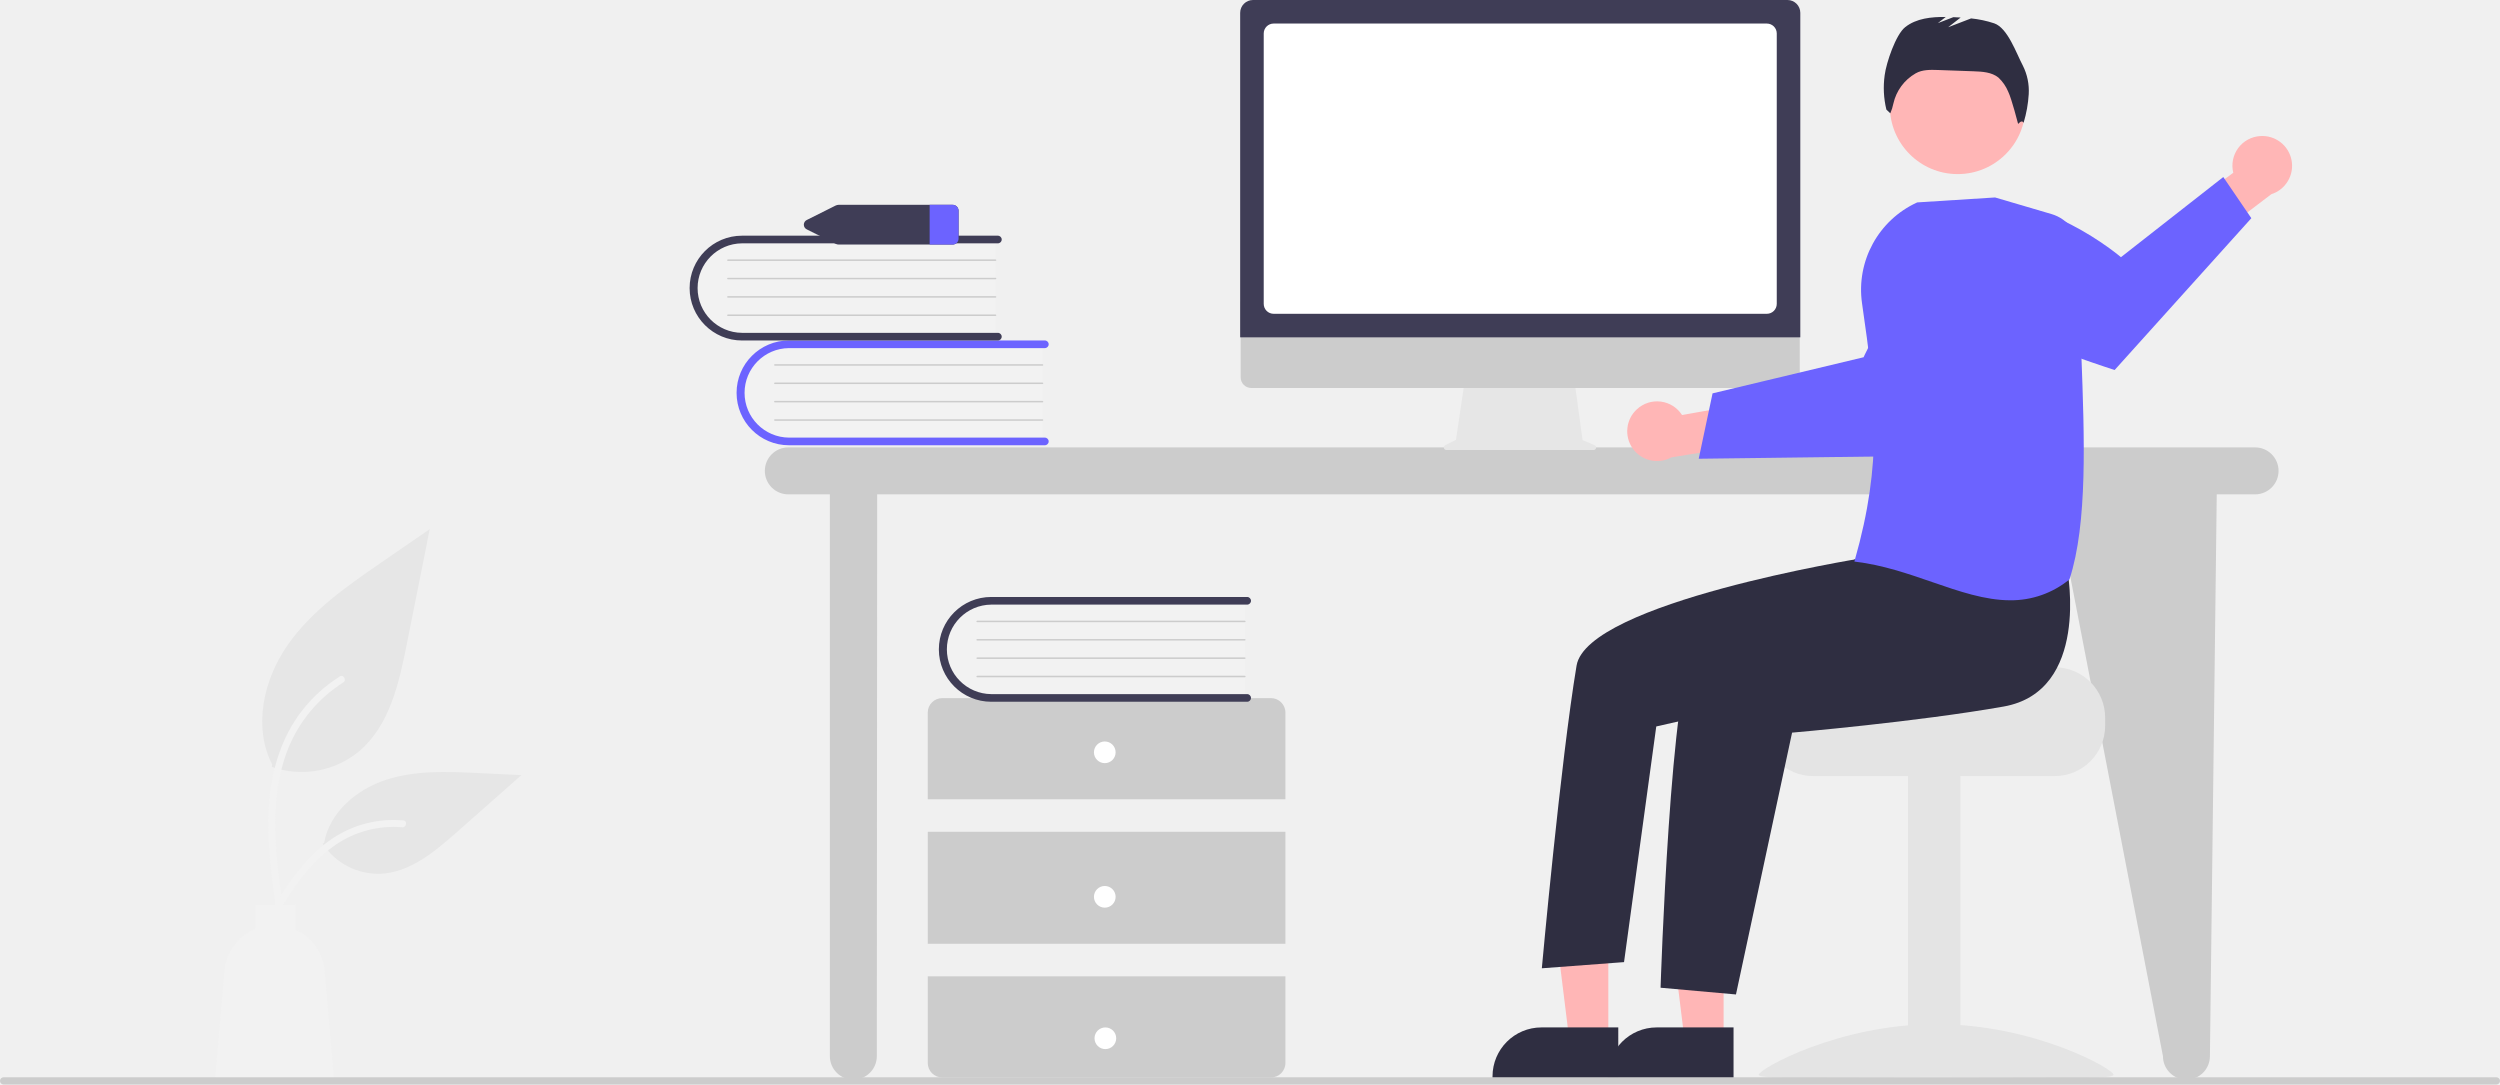
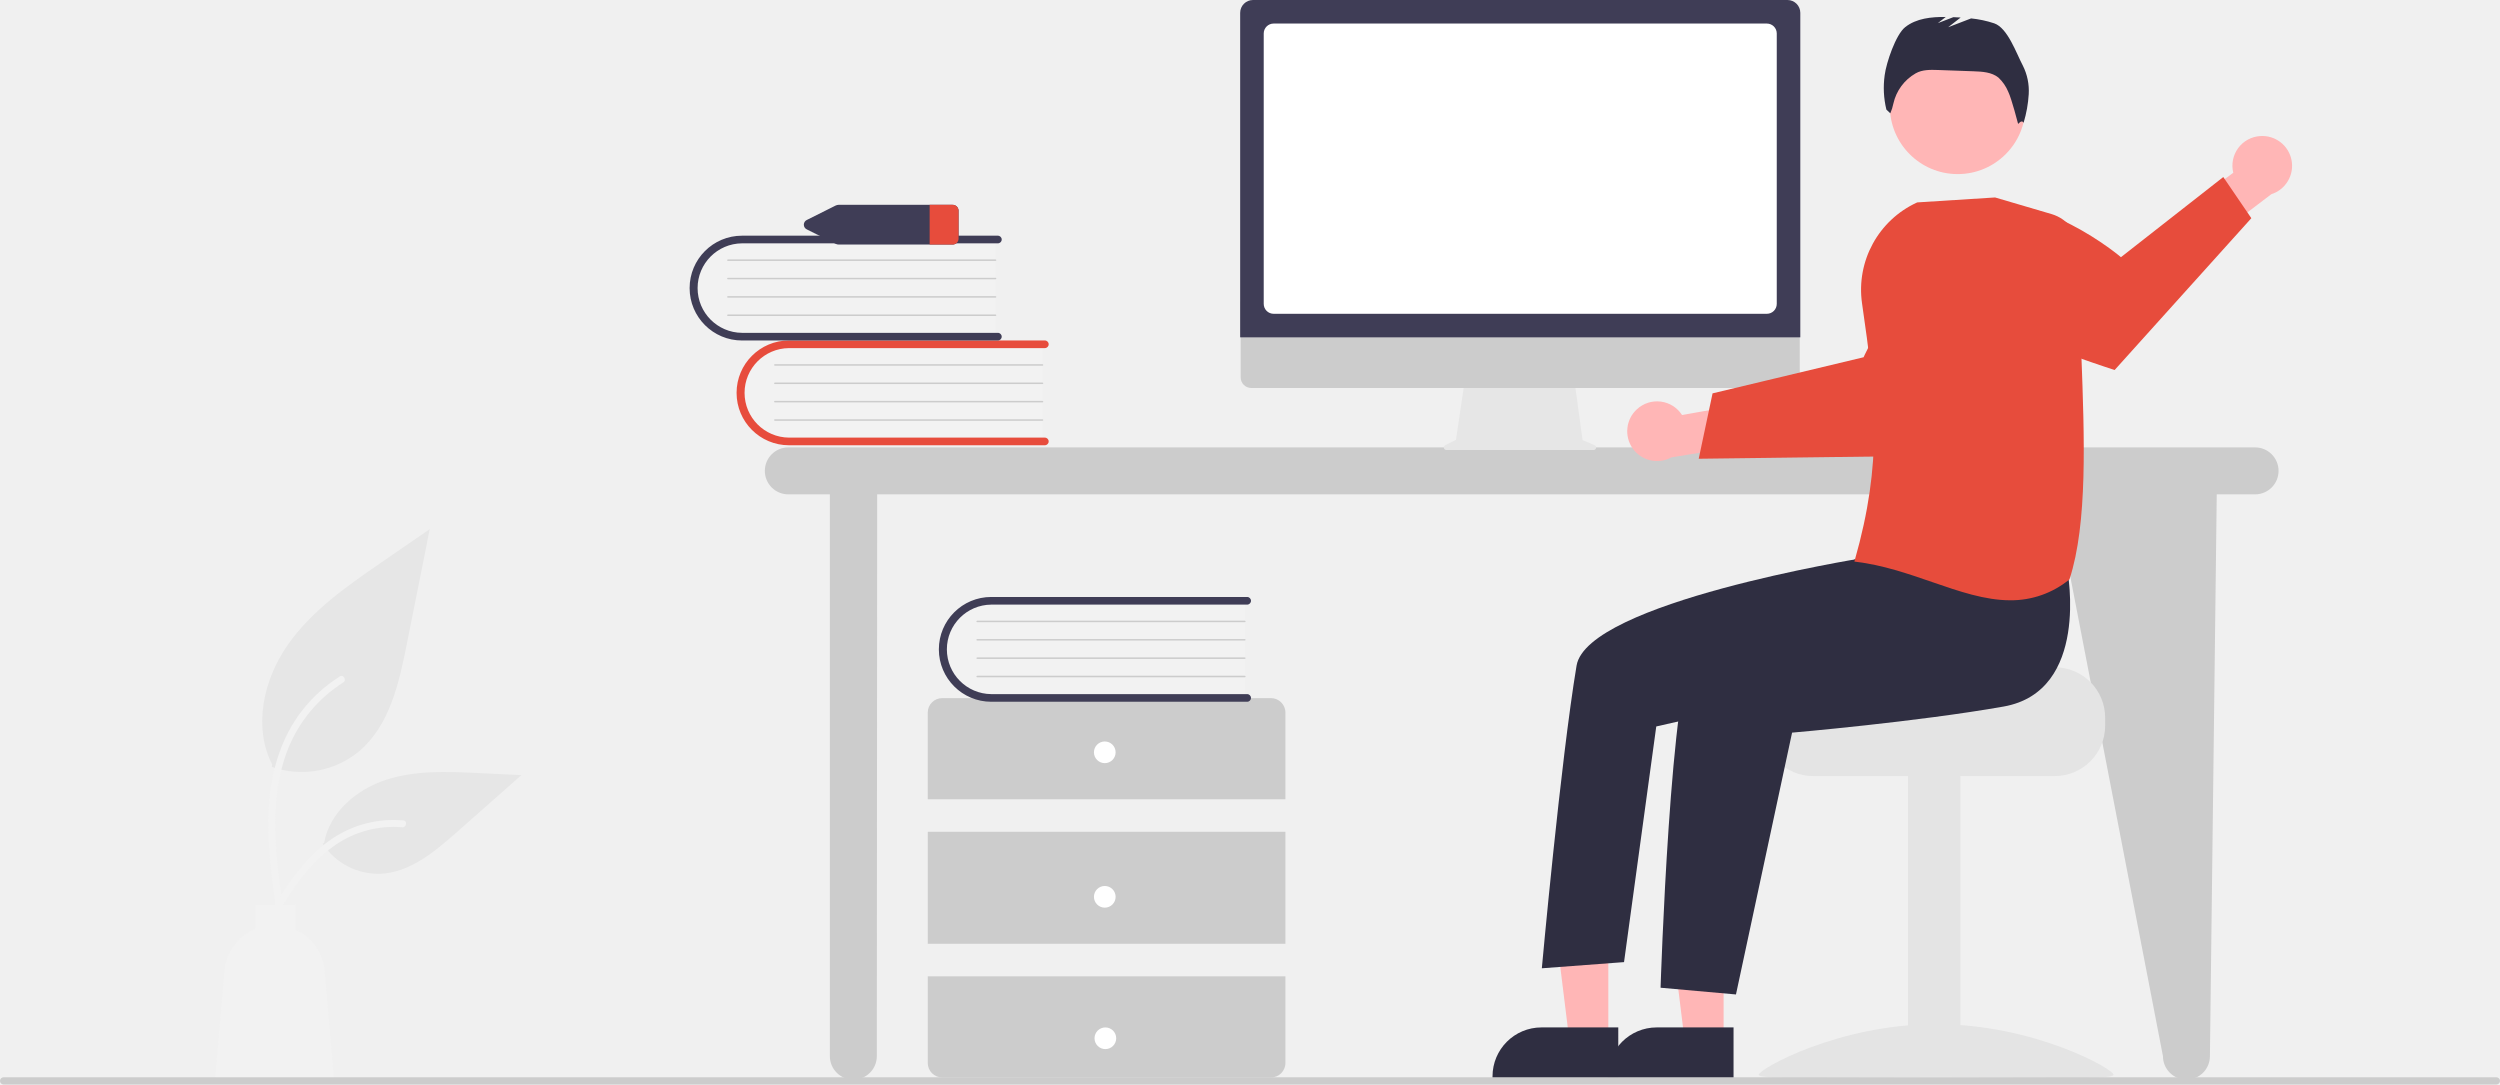
<svg xmlns="http://www.w3.org/2000/svg" id="b19d21a7-7bc0-44bd-ab2a-ad7473c6bec7" data-name="Layer 1" width="979.327" height="424.837" viewBox="0 0 979.327 424.837">
  <path d="M993.718,412.839H419.142a9.199,9.199,0,0,0,0,18.398H435.417V651.303a9.199,9.199,0,0,0,18.398,0l.14-220.065h461.156l42.52,220.065a9.199,9.199,0,1,0,18.398,0l2.676-220.065h15.014a9.199,9.199,0,0,0,0-18.398Z" transform="translate(-110.3366 -237.5817)" fill="#ccc" />
  <path d="M518.737,371.85v38.955H421.141a19.489,19.489,0,1,1-1.355-38.955q.677-.024,1.355,0Z" transform="translate(-110.3366 -237.5817)" fill="#f2f2f2" />
-   <path d="M521.134,410.506a1.499,1.499,0,0,1-1.498,1.498H419.403a20.526,20.526,0,0,1,0-41.052H519.636a1.498,1.498,0,1,1,0,2.997H419.403a17.53,17.53,0,0,0,0,35.059H519.636A1.499,1.499,0,0,1,521.134,410.506Z" transform="translate(-110.3366 -237.5817)" fill="#6c63ff" />
+   <path d="M521.134,410.506a1.499,1.499,0,0,1-1.498,1.498H419.403a20.526,20.526,0,0,1,0-41.052H519.636a1.498,1.498,0,1,1,0,2.997H419.403a17.53,17.53,0,0,0,0,35.059H519.636A1.499,1.499,0,0,1,521.134,410.506Z" transform="translate(-110.3366 -237.5817)" fill="#e74c3c" />
  <path d="M518.737,380.84H413.859a.3.3,0,0,1-.006-.599H518.737a.3.3,0,0,1,0,.599Z" transform="translate(-110.3366 -237.5817)" fill="#ccc" />
  <path d="M518.737,388.032H413.859a.3.3,0,0,1-.006-.599H518.737a.3.3,0,0,1,0,.599Z" transform="translate(-110.3366 -237.5817)" fill="#ccc" />
  <path d="M518.737,395.223H413.859a.3.3,0,0,1-.006-.599H518.737a.3.3,0,0,1,0,.599Z" transform="translate(-110.3366 -237.5817)" fill="#ccc" />
  <path d="M518.737,402.415H413.859a.3.3,0,0,1-.006-.599H518.737a.3.3,0,0,1,0,.599Z" transform="translate(-110.3366 -237.5817)" fill="#ccc" />
  <path d="M500.339,330.809v38.955H402.743a19.489,19.489,0,0,1-1.355-38.955q.677-.024,1.355,0Z" transform="translate(-110.3366 -237.5817)" fill="#f2f2f2" />
  <path d="M502.737,369.464a1.499,1.499,0,0,1-1.498,1.498H401.005a20.526,20.526,0,0,1,0-41.052H501.239a1.498,1.498,0,1,1,0,2.997H401.005a17.53,17.53,0,0,0,0,35.059H501.239A1.499,1.499,0,0,1,502.737,369.464Z" transform="translate(-110.3366 -237.5817)" fill="#3f3d56" />
  <path d="M500.339,339.799H395.461a.3.3,0,0,1-.006-.599H500.339a.3.3,0,0,1,0,.599Z" transform="translate(-110.3366 -237.5817)" fill="#ccc" />
  <path d="M500.339,346.991H395.461a.3.3,0,0,1-.006-.599H500.339a.3.3,0,0,1,0,.599Z" transform="translate(-110.3366 -237.5817)" fill="#ccc" />
  <path d="M500.339,354.182H395.461a.3.3,0,0,1-.006-.599H500.339a.3.3,0,0,1,0,.599Z" transform="translate(-110.3366 -237.5817)" fill="#ccc" />
  <path d="M500.339,361.374H395.461a.3.3,0,0,1-.006-.599H500.339a.3.3,0,0,1,0,.599Z" transform="translate(-110.3366 -237.5817)" fill="#ccc" />
  <path d="M613.874,550.683V516.718a5.661,5.661,0,0,0-5.661-5.661H479.428a5.661,5.661,0,0,0-5.661,5.661v33.965Z" transform="translate(-110.3366 -237.5817)" fill="#ccc" />
  <rect x="363.431" y="325.839" width="140.106" height="43.872" fill="#ccc" />
  <path d="M473.768,620.029V653.994a5.661,5.661,0,0,0,5.661,5.661H608.213a5.661,5.661,0,0,0,5.661-5.661V620.029Z" transform="translate(-110.3366 -237.5817)" fill="#ccc" />
  <circle cx="432.776" cy="294.704" r="4.246" fill="#fff" />
  <circle cx="432.776" cy="351.312" r="4.246" fill="#fff" />
  <circle cx="433.004" cy="406.722" r="4.246" fill="#fff" />
  <path d="M597.989,472.331v38.955H500.393a19.489,19.489,0,0,1-1.356-38.955q.678-.024,1.356,0Z" transform="translate(-110.3366 -237.5817)" fill="#f2f2f2" />
  <path d="M600.386,510.986a1.499,1.499,0,0,1-1.498,1.498H498.655a20.526,20.526,0,0,1-.025-41.052H598.888a1.498,1.498,0,1,1,0,2.997H498.655a17.53,17.53,0,0,0,0,35.059H598.888A1.499,1.499,0,0,1,600.386,510.986Z" transform="translate(-110.3366 -237.5817)" fill="#3f3d56" />
  <path d="M597.989,481.32H493.111a.3.3,0,0,1-.006-.599H597.989a.3.3,0,0,1,0,.599Z" transform="translate(-110.3366 -237.5817)" fill="#ccc" />
  <path d="M597.989,488.512H493.111a.3.3,0,0,1-.006-.599H597.989a.3.3,0,0,1,0,.599Z" transform="translate(-110.3366 -237.5817)" fill="#ccc" />
  <path d="M597.989,495.703H493.111a.3.3,0,0,1-.006-.599H597.989a.3.3,0,0,1,0,.599Z" transform="translate(-110.3366 -237.5817)" fill="#ccc" />
  <path d="M597.989,502.895H493.111a.3.3,0,0,1-.006-.599H597.989a.3.3,0,0,1,0,.599Z" transform="translate(-110.3366 -237.5817)" fill="#ccc" />
  <path d="M483.367,317.814H438.902a2.747,2.747,0,0,0-1.217.283l-11.223,5.618a2.045,2.045,0,0,0,0,3.764l11.223,5.618a2.747,2.747,0,0,0,1.217.283h44.466a2.334,2.334,0,0,0,2.463-2.165v-11.237A2.334,2.334,0,0,0,483.367,317.814Z" transform="translate(-110.3366 -237.5817)" fill="#3f3d56" />
-   <path d="M485.83,319.979v11.237a2.334,2.334,0,0,1-2.463,2.165h-8.859V317.814h8.859A2.334,2.334,0,0,1,485.83,319.979Z" transform="translate(-110.3366 -237.5817)" fill="#6c63ff" />
+   <path d="M485.83,319.979v11.237a2.334,2.334,0,0,1-2.463,2.165h-8.859V317.814h8.859A2.334,2.334,0,0,1,485.83,319.979Z" transform="translate(-110.3366 -237.5817)" fill="#e74c3c" />
  <path d="M216.781,537.993a35.34,35.34,0,0,0,34.126-6.011c11.953-10.032,15.7-26.56,18.749-41.864q4.509-22.633,9.019-45.266l-18.882,13.002c-13.579,9.35-27.464,18.999-36.866,32.542S209.421,522.426,216.975,537.08" transform="translate(-110.3366 -237.5817)" fill="#e6e6e6" />
  <path d="M218.395,592.797c-1.911-13.921-3.876-28.02-2.536-42.09,1.191-12.496,5.003-24.7,12.764-34.707a57.736,57.736,0,0,1,14.813-13.423c1.481-.935,2.845,1.413,1.37,2.343a54.888,54.888,0,0,0-21.711,26.196c-4.727,12.023-5.486,25.128-4.671,37.9.493,7.723,1.537,15.396,2.589,23.059a1.406,1.406,0,0,1-.948,1.669,1.365,1.365,0,0,1-1.669-.948Z" transform="translate(-110.3366 -237.5817)" fill="#f2f2f2" />
  <path d="M236.802,568.164a26.014,26.014,0,0,0,22.666,11.699c11.474-.545,21.04-8.553,29.651-16.156l25.47-22.488-16.857-.807c-12.122-.58-24.557-1.121-36.104,2.617s-22.195,12.735-24.306,24.686" transform="translate(-110.3366 -237.5817)" fill="#e6e6e6" />
  <path d="M212.994,600.8c9.199-16.276,19.868-34.365,38.933-40.147A43.445,43.445,0,0,1,268.302,558.962c1.739.15,1.304,2.83-.431,2.68a40.361,40.361,0,0,0-26.133,6.914c-7.369,5.016-13.106,11.988-17.962,19.383-2.974,4.529-5.639,9.251-8.303,13.966-.852,1.507-3.341.419-2.479-1.105Z" transform="translate(-110.3366 -237.5817)" fill="#f2f2f2" />
  <path d="M198.255,617.932a19.698,19.698,0,0,1,12.071-16.498v-9.41h15.782v9.706a19.688,19.688,0,0,1,11.414,16.202l3.711,43.138H194.544Z" transform="translate(-110.3366 -237.5817)" fill="#f2f2f2" />
  <path d="M734.973,411.955l-4.695-1.977-3.221-23.536h-42.889l-3.491,23.439-4.2,2.1a.997.997,0,0,0,.446,1.89h57.663A.997.997,0,0,0,734.973,411.955Z" transform="translate(-110.3366 -237.5817)" fill="#e6e6e6" />
  <path d="M811.19,389.574H600.507a4.174,4.174,0,0,1-4.165-4.174V355.691H815.354V385.4A4.174,4.174,0,0,1,811.19,389.574Z" transform="translate(-110.3366 -237.5817)" fill="#ccc" />
  <path d="M815.575,369.732H596.15V242.613a5.037,5.037,0,0,1,5.032-5.032h209.361a5.038,5.038,0,0,1,5.032,5.032Z" transform="translate(-110.3366 -237.5817)" fill="#3f3d56" />
  <path d="M802.469,360.506h-193.214a3.883,3.883,0,0,1-3.879-3.879V250.687a3.884,3.884,0,0,1,3.879-3.879h193.214a3.884,3.884,0,0,1,3.879,3.879V356.627A3.883,3.883,0,0,1,802.469,360.506Z" transform="translate(-110.3366 -237.5817)" fill="#fff" />
  <path d="M751.58,397.887a11.616,11.616,0,0,1,17.666,2.272l26.134-4.646,6.697,15.193-36.999,6.043a11.679,11.679,0,0,1-13.499-18.862Z" transform="translate(-110.3366 -237.5817)" fill="#ffb6b6" />
-   <path d="M775.776,417.286l27.246-.34,3.449-.047,55.433-.698s15.053-14.361,28.161-29.146l-1.837-13.288A54.292,54.292,0,0,0,870.023,340.152C851.25,352.696,840.363,377.526,840.363,377.526l-34.37,8.221-3.438.822-21.356,5.103Z" transform="translate(-110.3366 -237.5817)" fill="#6c63ff" />
+   <path d="M775.776,417.286l27.246-.34,3.449-.047,55.433-.698s15.053-14.361,28.161-29.146l-1.837-13.288A54.292,54.292,0,0,0,870.023,340.152C851.25,352.696,840.363,377.526,840.363,377.526l-34.37,8.221-3.438.822-21.356,5.103Z" transform="translate(-110.3366 -237.5817)" fill="#e74c3c" />
  <path d="M915.25,498.962H864.392c0,2.179-55.594,3.948-55.594,3.948a20.309,20.309,0,0,0-3.332,3.158,19.597,19.597,0,0,0-4.58,12.633v3.158a19.746,19.746,0,0,0,19.739,19.739h94.625a19.756,19.756,0,0,0,19.739-19.739v-3.158A19.766,19.766,0,0,0,915.25,498.962Z" transform="translate(-110.3366 -237.5817)" fill="#e4e4e4" />
  <rect x="747.402" y="303.231" width="20.528" height="118.49" fill="#e4e4e4" />
  <path d="M799.312,658.581c0,2.218,31.107.858,69.48.858s69.48,1.36,69.48-.858-31.107-19.807-69.48-19.807S799.312,656.363,799.312,658.581Z" transform="translate(-110.3366 -237.5817)" fill="#e4e4e4" />
  <polygon points="675.186 407.461 659.908 407.46 652.64 348.531 675.188 348.532 675.186 407.461" fill="#ffb6b6" />
  <path d="M789.419,659.852l-49.262-.002v-.623a19.175,19.175,0,0,1,19.174-19.174h.001l30.088.001Z" transform="translate(-110.3366 -237.5817)" fill="#2f2e41" />
  <polygon points="630.031 407.461 614.753 407.46 607.485 348.531 630.033 348.532 630.031 407.461" fill="#ffb6b6" />
  <path d="M744.264,659.852l-49.262-.002v-.623a19.175,19.175,0,0,1,19.174-19.174h.001l30.088.001Z" transform="translate(-110.3366 -237.5817)" fill="#2f2e41" />
  <circle cx="766.887" cy="41.636" r="26.564" fill="#ffb6b6" />
  <path d="M920.217,461.224s8.913,47.131-25,53.132-82.866,10.22-82.866,10.22L790.367,627.143l-29.534-2.637s3.928-123.467,13.588-133.127,70.712-38.583,70.712-38.583Z" transform="translate(-110.3366 -237.5817)" fill="#2f2e41" />
  <path d="M853.983,441.471,839.151,456.351s-107.094,17.25-111.226,41.985c-6.237,37.344-13.605,118.552-13.605,118.552l32.199-2.415,12.626-92.311,51.518-11.719L869.277,478.5Z" transform="translate(-110.3366 -237.5817)" fill="#2f2e41" />
  <path d="M902.785,263.361c-2.622-4.948-5.954-14.808-11.247-16.637a42.077,42.077,0,0,0-9.058-1.93l-8.996,3.46,4.896-3.808q-1.43-.085-2.858-.139l-6.07,2.335,3.105-2.415c-5.659-.058-11.5.53-15.885,3.975-3.738,2.937-7.442,14.062-8.041,18.778a35.917,35.917,0,0,0,.66,13.531l1.537,1.462a18.859,18.859,0,0,0,1.206-3.839,18.181,18.181,0,0,1,8.703-11.806l.084-.047c2.578-1.451,5.707-1.384,8.663-1.278l14.042.505c3.378.122,7.016.335,9.65,2.454a15.888,15.888,0,0,1,3.858,5.589c1.309,2.641,3.866,12.604,3.866,12.604s1.447-1.881,2.14-.481a48.398,48.398,0,0,0,2.014-11.233A22.009,22.009,0,0,0,902.785,263.361Z" transform="translate(-110.3366 -237.5817)" fill="#2f2e41" />
  <path d="M995.694,290.883A11.616,11.616,0,0,0,985.181,305.261l-21.361,15.757,6.41,15.317,29.854-22.676a11.679,11.679,0,0,0-4.389-22.776Z" transform="translate(-110.3366 -237.5817)" fill="#ffb6b6" />
-   <path d="M992.256,323.052l-53.551,59.474s-25.609-8.198-45.415-17.086l-8.898-27.328a54.343,54.343,0,0,1-2.601-19.664c27.456-7.306,59.391,19.879,59.391,19.879l40.085-31.399Z" transform="translate(-110.3366 -237.5817)" fill="#6c63ff" />
-   <path d="M867.301,465.617c-9.554-3.3-19.433-6.713-30.089-7.994l-.458-.055.126-.443c11.031-38.731,8.278-63.507,2.872-100.723a37.591,37.591,0,0,1,21.548-39.501l.065-.03,30.434-1.934.069-.004,22.134,6.51a15.183,15.183,0,0,1,10.867,14.831c-.24,12.239.269,25.904.807,40.371,1.208,32.456,2.457,66.016-4.63,87.792l-.037.114-.095.074a36.099,36.099,0,0,1-23.081,8.108C887.901,472.732,877.762,469.23,867.301,465.617Z" transform="translate(-110.3366 -237.5817)" fill="#6c63ff" />
+   <path d="M992.256,323.052l-53.551,59.474s-25.609-8.198-45.415-17.086l-8.898-27.328a54.343,54.343,0,0,1-2.601-19.664c27.456-7.306,59.391,19.879,59.391,19.879l40.085-31.399Z" transform="translate(-110.3366 -237.5817)" fill="#e74c3c" />
+   <path d="M867.301,465.617c-9.554-3.3-19.433-6.713-30.089-7.994l-.458-.055.126-.443c11.031-38.731,8.278-63.507,2.872-100.723a37.591,37.591,0,0,1,21.548-39.501l.065-.03,30.434-1.934.069-.004,22.134,6.51a15.183,15.183,0,0,1,10.867,14.831c-.24,12.239.269,25.904.807,40.371,1.208,32.456,2.457,66.016-4.63,87.792l-.037.114-.095.074a36.099,36.099,0,0,1-23.081,8.108C887.901,472.732,877.762,469.23,867.301,465.617Z" transform="translate(-110.3366 -237.5817)" fill="#e74c3c" />
  <path d="M1088.248,662.418H111.752a1.415,1.415,0,1,1,0-2.83h976.496a1.415,1.415,0,1,1,0,2.83Z" transform="translate(-110.3366 -237.5817)" fill="#ccc" />
</svg>
